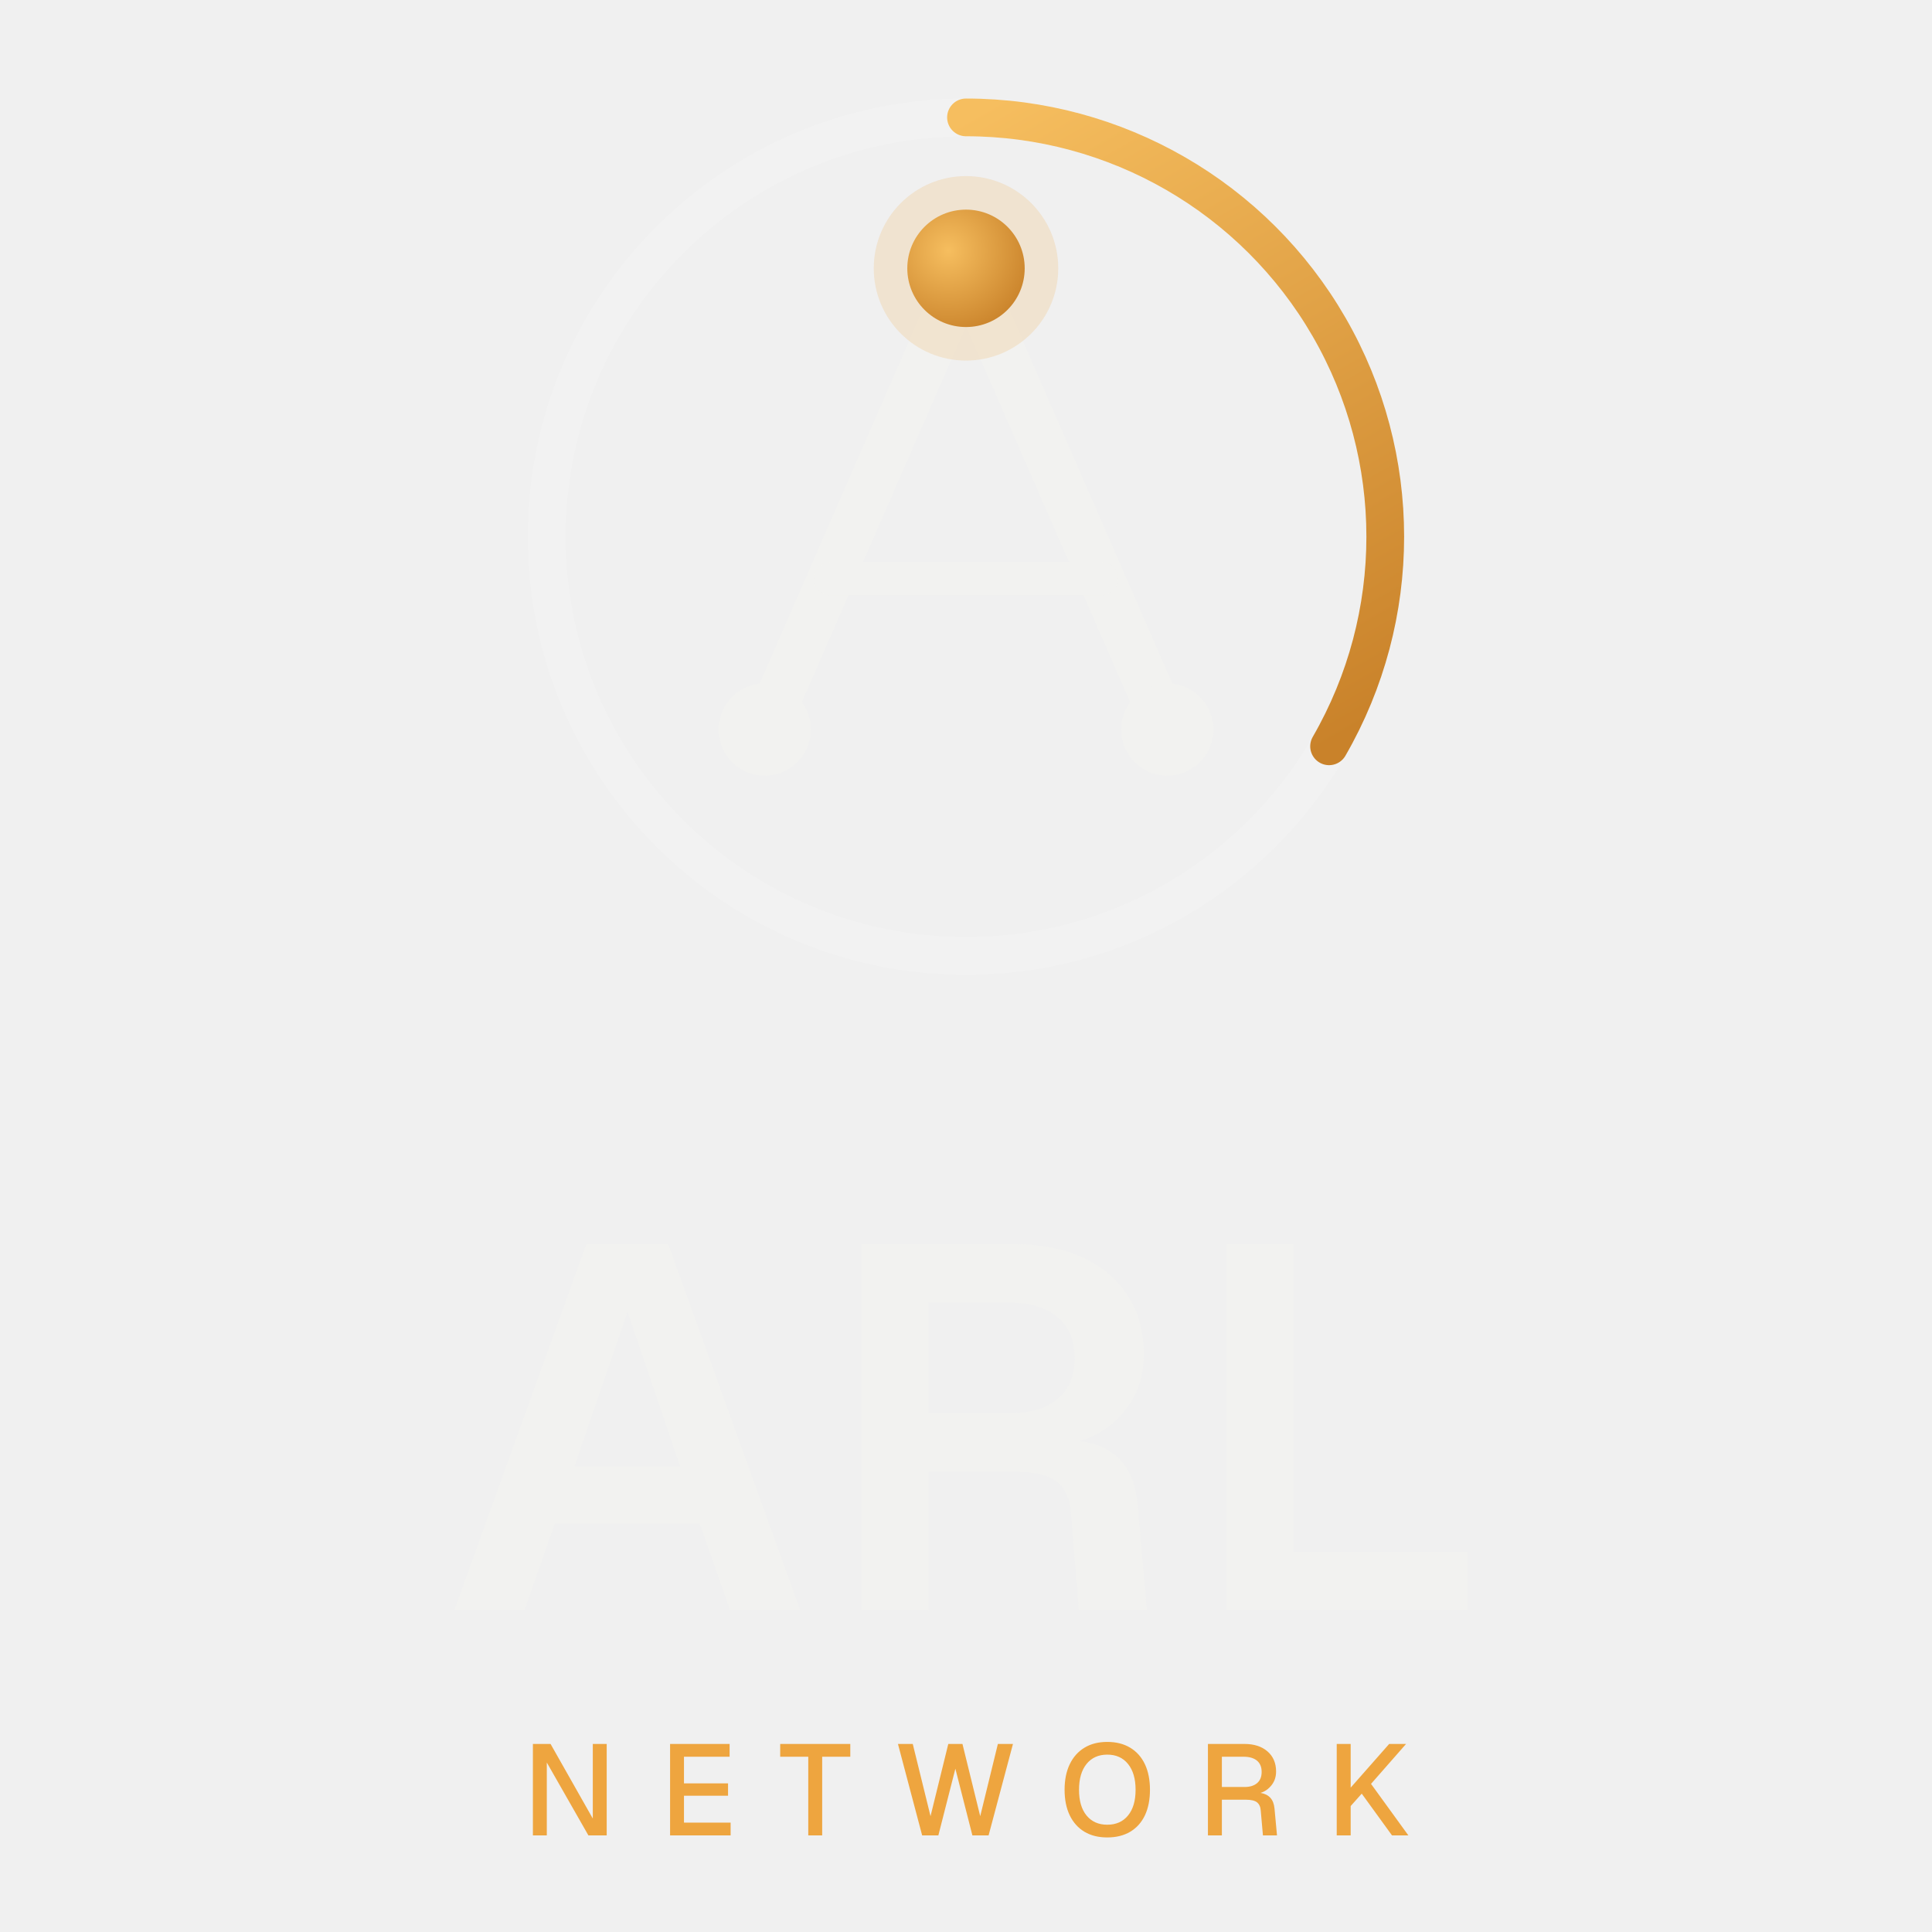
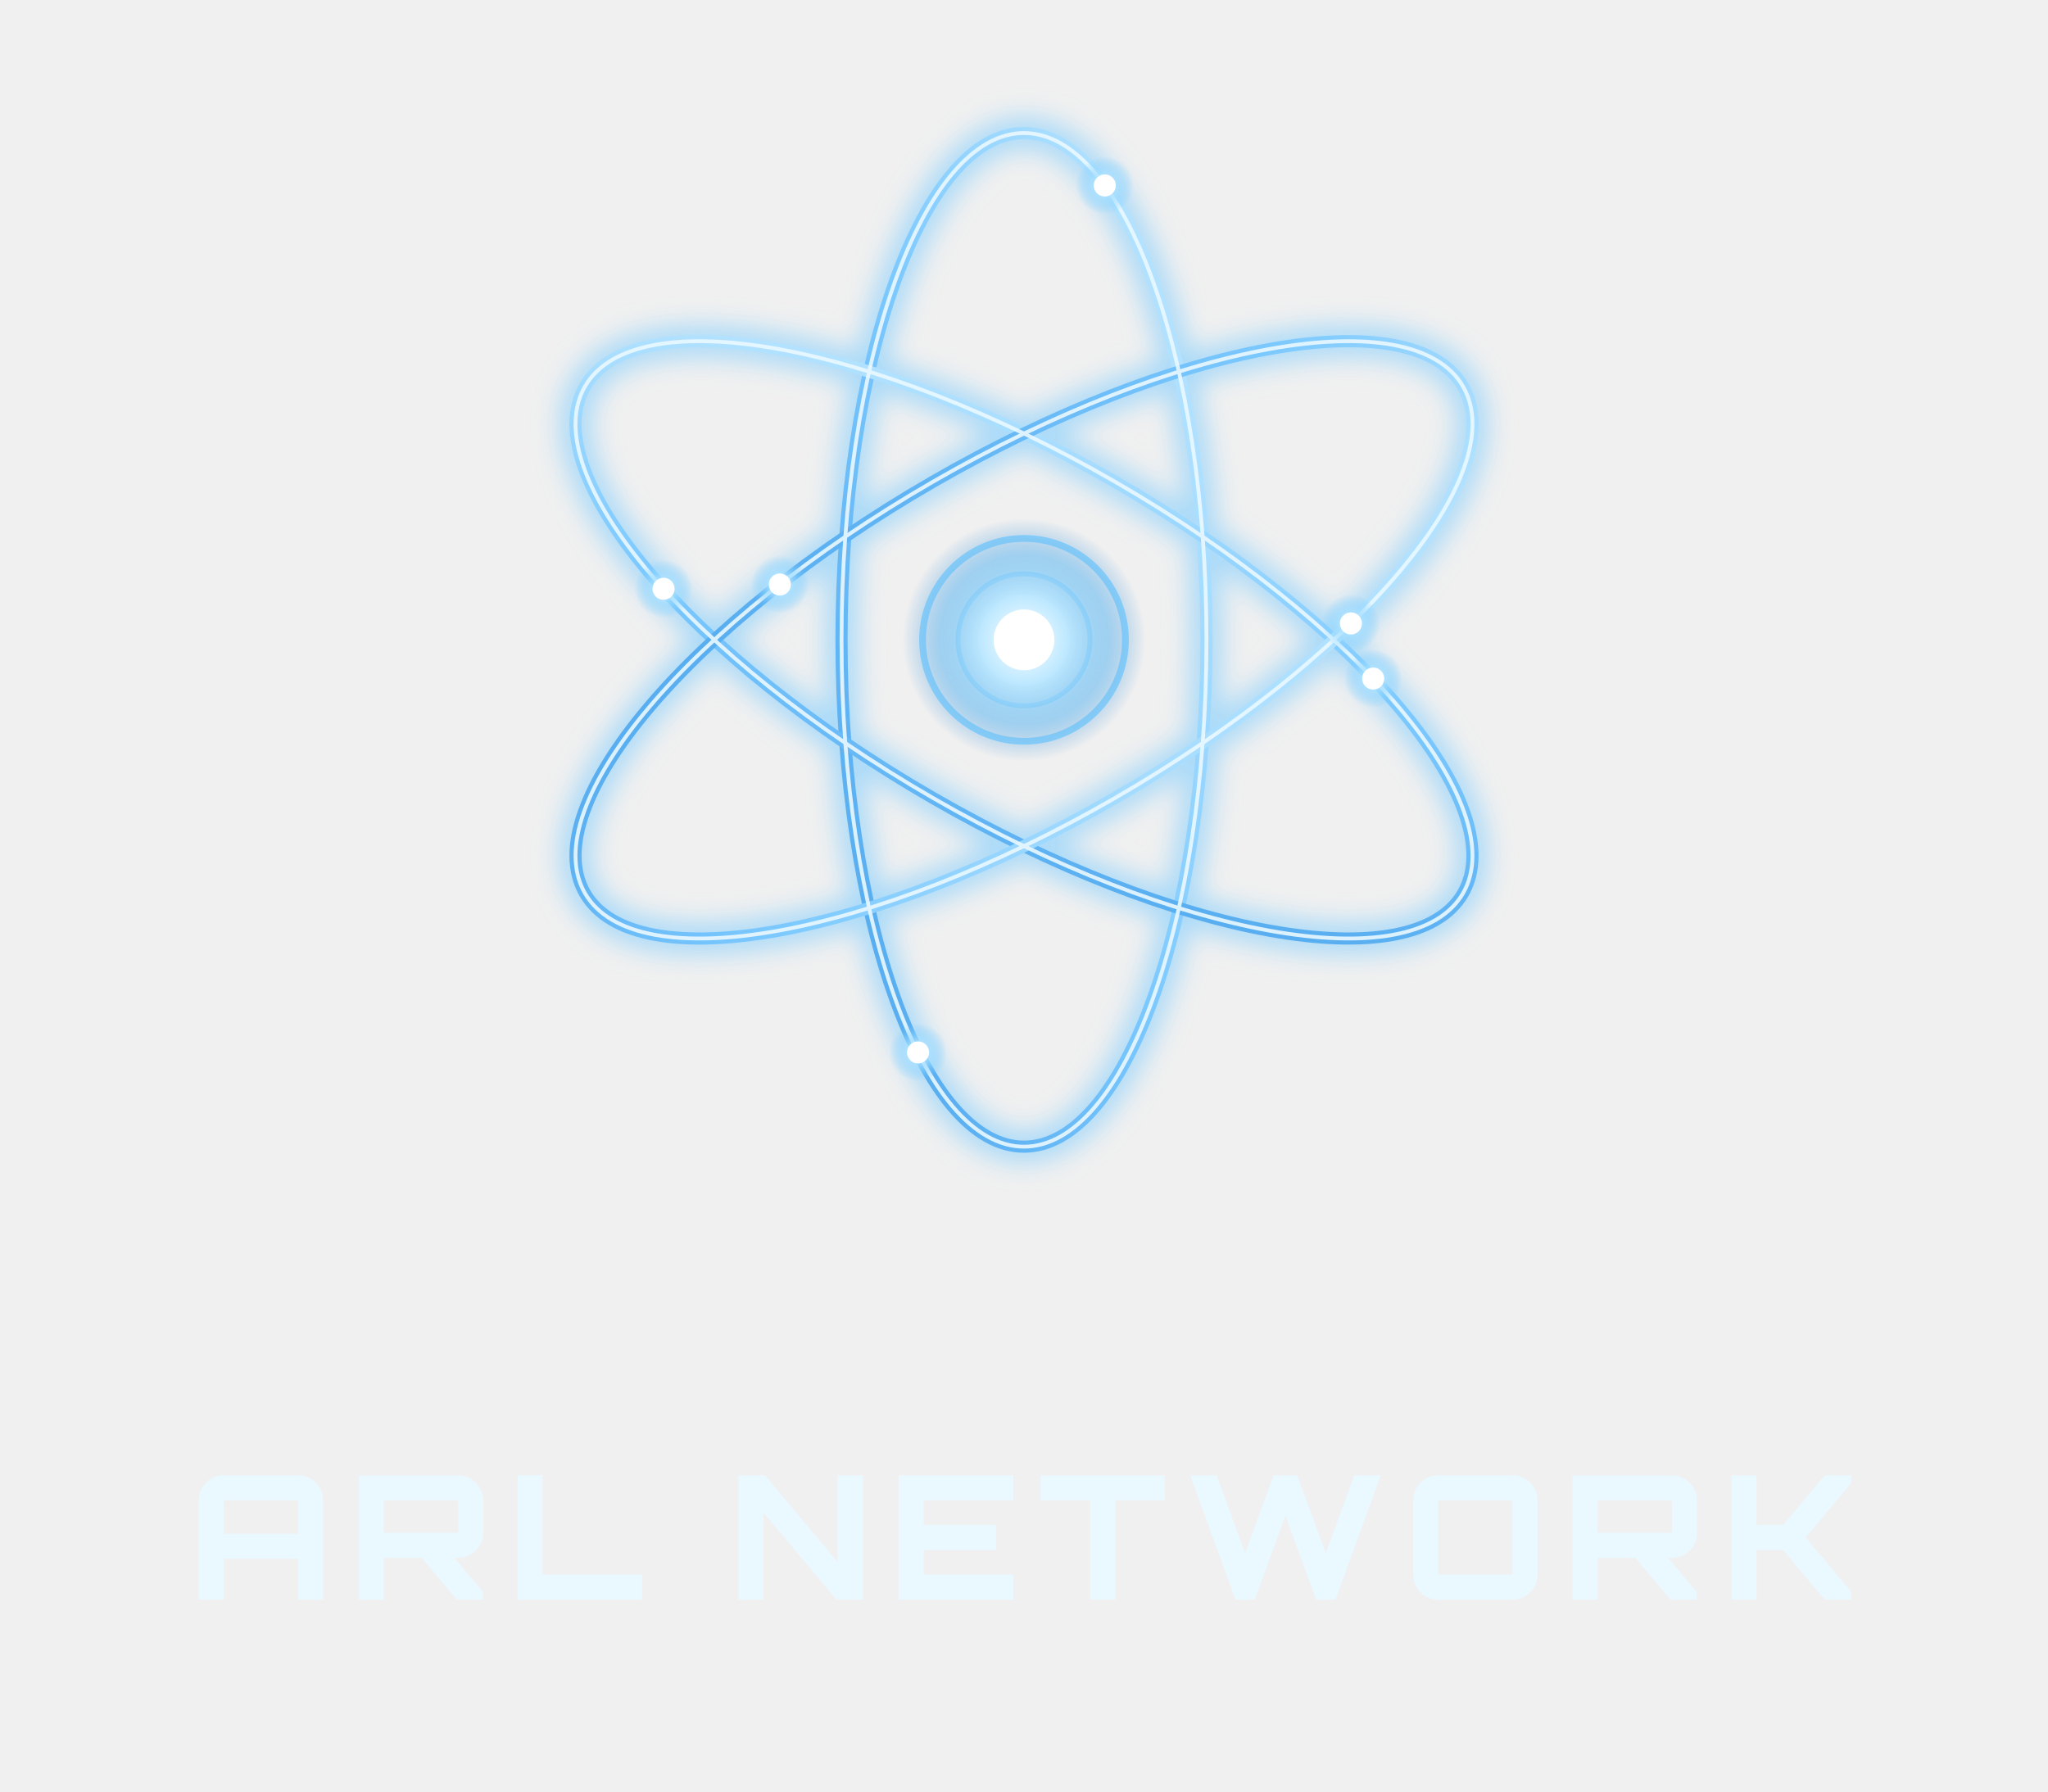
- <svg xmlns="http://www.w3.org/2000/svg" viewBox="0 0 360 360" width="360" height="360" role="img" aria-label="ARL Network">
-   <g transform="translate(80 0) scale(0.78125)">
+ <svg xmlns="http://www.w3.org/2000/svg" viewBox="0 0 640 560" width="640" height="560">
+   <defs>
+     <linearGradient id="orbit" x1="0" y1="0" x2="1" y2="1">
+       <stop offset="0" stop-color="#c8ecff" />
+       <stop offset="0.5" stop-color="#7cc9ff" />
+       <stop offset="1" stop-color="#4aa3ea" />
+     </linearGradient>
+     <radialGradient id="core">
+       <stop offset="0" stop-color="#ffffff" />
+       <stop offset="0.35" stop-color="#bfe9ff" />
+       <stop offset="0.7" stop-color="#5fb6f0" stop-opacity="0.55" />
+       <stop offset="1" stop-color="#3a8fd8" stop-opacity="0" />
+     </radialGradient>
+     <radialGradient id="spark">
+       <stop offset="0" stop-color="#ffffff" />
+       <stop offset="0.4" stop-color="#a8e0ff" stop-opacity="0.8" />
+       <stop offset="1" stop-color="#6fc8ff" stop-opacity="0" />
+     </radialGradient>
+     <radialGradient id="disc" cx="0.5" cy="0.45" r="0.6">
+       <stop offset="0" stop-color="#10264f" />
+       <stop offset="0.55" stop-color="#081633" />
+       <stop offset="1" stop-color="#030816" />
+     </radialGradient>
+     <radialGradient id="gridfade" cx="0.5" cy="0.5" r="0.5">
+       <stop offset="0.15" stop-color="#fff" stop-opacity="0.15" />
+       <stop offset="0.6" stop-color="#fff" stop-opacity="1" />
+       <stop offset="1" stop-color="#fff" stop-opacity="0.25" />
+     </radialGradient>
+     <mask id="gm">
+       <rect width="100%" height="100%" fill="url(#gridfade)" />
+     </mask>
+     <filter id="glow" x="-30%" y="-30%" width="160%" height="160%">
+       <feGaussianBlur stdDeviation="5.689" />
+     </filter>
+   </defs>
+   <g transform="translate(140.0 20) scale(0.703125)">
    <defs>
-       <linearGradient id="sdark-orbit" x1="128" y1="28" x2="214" y2="178" gradientUnits="userSpaceOnUse">
-         <stop offset="0" stop-color="#F6BE5F" />
-         <stop offset="1" stop-color="#C9822A" />
+       <linearGradient id="orbit" x1="0" y1="0" x2="1" y2="1">
+         <stop offset="0" stop-color="#c8ecff" />
+         <stop offset="0.5" stop-color="#7cc9ff" />
+         <stop offset="1" stop-color="#4aa3ea" />
      </linearGradient>
-       <radialGradient id="sdark-apex" cx="0.35" cy="0.35" r="0.75">
-         <stop offset="0" stop-color="#F6BE5F" />
-         <stop offset="1" stop-color="#C9822A" />
+       <radialGradient id="core">
+         <stop offset="0" stop-color="#ffffff" />
+         <stop offset="0.35" stop-color="#bfe9ff" />
+         <stop offset="0.7" stop-color="#5fb6f0" stop-opacity="0.55" />
+         <stop offset="1" stop-color="#3a8fd8" stop-opacity="0" />
      </radialGradient>
+       <radialGradient id="spark">
+         <stop offset="0" stop-color="#ffffff" />
+         <stop offset="0.4" stop-color="#a8e0ff" stop-opacity="0.8" />
+         <stop offset="1" stop-color="#6fc8ff" stop-opacity="0" />
+       </radialGradient>
+       <radialGradient id="disc" cx="0.5" cy="0.45" r="0.6">
+         <stop offset="0" stop-color="#10264f" />
+         <stop offset="0.55" stop-color="#081633" />
+         <stop offset="1" stop-color="#030816" />
+       </radialGradient>
+       <radialGradient id="gridfade" cx="0.5" cy="0.5" r="0.5">
+         <stop offset="0.15" stop-color="#fff" stop-opacity="0.15" />
+         <stop offset="0.6" stop-color="#fff" stop-opacity="1" />
+         <stop offset="1" stop-color="#fff" stop-opacity="0.25" />
+       </radialGradient>
+       <mask id="gm">
+         <rect width="100%" height="100%" fill="url(#gridfade)" />
+       </mask>
+       <filter id="glow" x="-30%" y="-30%" width="160%" height="160%">
+         <feGaussianBlur stdDeviation="5.689" />
+       </filter>
    </defs>
-     <circle cx="128" cy="128" r="100" fill="none" stroke="rgba(255,255,255,0.16)" stroke-width="9" />
-     <path d="M128 28A100 100 0 0 1 214.6 178" fill="none" stroke="url(#sdark-orbit)" stroke-width="9" stroke-linecap="round" />
-     <path d="M80 174L128 64L176 174" fill="none" stroke="#F2F2F0" stroke-width="11" stroke-linecap="round" stroke-linejoin="round" />
-     <path d="M95.7 138H160.3" stroke="rgba(242,242,240,0.7)" stroke-width="8" stroke-linecap="round" />
-     <circle cx="80" cy="174" r="11" fill="#F2F2F0" />
-     <circle cx="176" cy="174" r="11" fill="#F2F2F0" />
-     <circle cx="128" cy="64" r="22" fill="#EEA53F" opacity="0.18" />
-     <circle cx="128" cy="64" r="14" fill="url(#sdark-apex)" />
+     <g fill="none" stroke="#6fc8ff" stroke-width="14.0" opacity="0.55" filter="url(#glow)">
+       <ellipse cx="256.0" cy="256.0" rx="225.3" ry="81.1" transform="rotate(90 256.0 256.0)" />
+       <ellipse cx="256.0" cy="256.0" rx="225.3" ry="81.1" transform="rotate(30 256.0 256.0)" />
+       <ellipse cx="256.0" cy="256.0" rx="225.3" ry="81.1" transform="rotate(150 256.0 256.0)" />
+     </g>
+     <g fill="none" stroke="url(#orbit)" stroke-width="5.4" stroke-linecap="round">
+       <ellipse cx="256.0" cy="256.0" rx="225.3" ry="81.1" transform="rotate(90 256.0 256.0)" />
+       <ellipse cx="256.0" cy="256.0" rx="225.3" ry="81.1" transform="rotate(30 256.0 256.0)" />
+       <ellipse cx="256.0" cy="256.0" rx="225.3" ry="81.1" transform="rotate(150 256.0 256.0)" />
+     </g>
+     <g fill="none" stroke="#eaf8ff" stroke-width="1.7" opacity="0.9">
+       <ellipse cx="256.0" cy="256.0" rx="225.3" ry="81.1" transform="rotate(90 256.0 256.0)" />
+       <ellipse cx="256.0" cy="256.0" rx="225.3" ry="81.1" transform="rotate(30 256.0 256.0)" />
+       <ellipse cx="256.0" cy="256.0" rx="225.3" ry="81.1" transform="rotate(150 256.0 256.0)" />
+     </g>
+     <circle cx="256.0" cy="256.0" r="45.1" fill="none" stroke="#8fd6ff" stroke-width="3.0" opacity="0.9" />
+     <circle cx="256.0" cy="256.0" r="29.3" fill="none" stroke="#8fd6ff" stroke-width="2.2" opacity="0.85" />
+     <circle cx="256.0" cy="256.0" r="54.1" fill="url(#core)" />
+     <circle cx="256.0" cy="256.0" r="13.5" fill="#ffffff" />
+     <circle cx="208.9" cy="439.4" r="12.9" fill="url(#spark)" />
+     <circle cx="208.9" cy="439.4" r="4.9" fill="#ffffff" />
+     <circle cx="95.8" cy="233.3" r="12.9" fill="url(#spark)" />
+     <circle cx="95.8" cy="233.3" r="4.9" fill="#ffffff" />
+     <circle cx="401.3" cy="248.7" r="12.9" fill="url(#spark)" />
+     <circle cx="401.3" cy="248.7" r="4.9" fill="#ffffff" />
+     <circle cx="291.9" cy="54.0" r="12.9" fill="url(#spark)" />
+     <circle cx="291.9" cy="54.0" r="4.9" fill="#ffffff" />
+     <circle cx="411.2" cy="273.2" r="12.9" fill="url(#spark)" />
+     <circle cx="411.2" cy="273.2" r="4.9" fill="#ffffff" />
+     <circle cx="147.5" cy="231.4" r="12.9" fill="url(#spark)" />
+     <circle cx="147.5" cy="231.4" r="4.9" fill="#ffffff" />
  </g>
-   <path d="M97.73 300L84.67 300L109.25 231.84L124.51 231.84L149.09 300L136.03 300L130.37 283.87L103.39 283.87L97.73 300ZM116.93 244.42L107.04 273.22L126.72 273.22L116.93 244.42ZM172.99 300L160.51 300L160.51 231.84L189.02 231.84Q196.42 231.84 201.79 234.34Q207.17 236.83 210.14 241.44Q213.12 246.05 213.12 252.29L213.12 252.29Q213.12 258.43 209.71 262.70Q206.30 266.98 201.31 268.51L201.31 268.51Q211.10 269.95 211.97 280.32L211.97 280.32L213.70 300L201.02 300L199.58 282.14Q199.30 278.02 196.99 276.14Q194.69 274.27 189.31 274.27L189.31 274.27L172.99 274.27L172.99 300ZM172.99 242.69L172.99 263.33L188.26 263.33Q193.82 263.33 197.04 260.69Q200.26 258.05 200.26 253.06L200.26 253.06Q200.26 248.06 196.99 245.38Q193.73 242.69 187.68 242.69L187.68 242.69L172.99 242.69ZM273.41 300L228.58 300L228.58 231.84L241.06 231.84L241.06 289.15L273.41 289.15L273.41 300Z" fill="#F2F2F0" />
-   <path d="M101.89 342L99.30 342L99.30 324.96L102.59 324.96L110.46 338.86L110.46 324.96L113.05 324.96L113.05 342L109.64 342L101.89 328.42L101.89 342ZM136.14 342L124.86 342L124.86 324.96L135.95 324.96L135.95 327.34L127.45 327.34L127.45 332.30L135.66 332.30L135.66 334.61L127.45 334.61L127.45 339.62L136.14 339.62L136.14 342ZM153.20 342L150.61 342L150.61 327.34L145.38 327.34L145.38 324.96L158.44 324.96L158.44 327.34L153.20 327.34L153.20 342ZM174.85 342L171.83 342L167.32 324.96L170.08 324.96L173.39 338.42L176.70 324.96L179.34 324.96L182.65 338.42L185.94 324.96L188.75 324.96L184.21 342L181.19 342L178.02 329.57L174.85 342ZM206.32 342.38L206.32 342.38Q203.84 342.38 202.07 341.32Q200.29 340.25 199.33 338.26Q198.37 336.26 198.37 333.50L198.37 333.50Q198.37 330.74 199.33 328.74Q200.29 326.74 202.07 325.66Q203.84 324.58 206.32 324.58L206.32 324.58Q208.81 324.58 210.60 325.66Q212.39 326.74 213.34 328.74Q214.28 330.74 214.28 333.50L214.28 333.50Q214.28 336.26 213.34 338.26Q212.39 340.25 210.60 341.32Q208.81 342.38 206.32 342.38ZM206.32 340.01L206.32 340.01Q208.79 340.01 210.19 338.29Q211.60 336.58 211.60 333.50L211.60 333.50Q211.60 330.43 210.19 328.69Q208.79 326.95 206.32 326.95L206.32 326.95Q203.87 326.95 202.46 328.69Q201.06 330.43 201.06 333.50L201.06 333.50Q201.06 336.58 202.46 338.29Q203.87 340.01 206.32 340.01ZM227.68 342L225.08 342L225.08 324.96L231.88 324.96Q234.59 324.96 236.18 326.35Q237.78 327.74 237.78 330.10L237.78 330.10Q237.78 331.58 236.93 332.65Q236.08 333.72 234.88 334.08L234.88 334.08Q236.05 334.27 236.71 334.99Q237.37 335.71 237.49 337.03L237.49 337.03L237.95 342L235.33 342L234.92 337.37Q234.85 336.34 234.23 335.84Q233.60 335.35 232.19 335.35L232.19 335.35L227.68 335.35L227.68 342ZM227.68 327.34L227.68 332.98L231.92 332.98Q233.39 332.98 234.24 332.26Q235.09 331.54 235.09 330.17L235.09 330.17Q235.09 328.80 234.22 328.07Q233.34 327.34 231.71 327.34L231.71 327.34L227.68 327.34ZM251.68 342L249.08 342L249.08 324.96L251.68 324.96L251.68 333.10L258.85 324.96L262.00 324.96L255.47 332.40L262.43 342L259.38 342L253.74 334.22L251.68 336.53L251.68 342Z" fill="#EEA53F" />
+   <path d="M62.125 500.0V468.896Q62.125 466.736 63.178 464.981Q64.231 463.226 65.986 462.173Q67.741 461.12 69.901 461.12H93.175Q95.335 461.12 97.09 462.173Q98.845 463.226 99.925 464.981Q101.005 466.736 101.005 468.896V500.0H93.121V487.202H69.901V500.0ZM69.901 479.426H93.121V469.274Q93.121 469.112 93.04 469.031Q92.959 468.95 92.797 468.95H70.225Q70.063 468.95 69.982 469.031Q69.901 469.112 69.901 469.274Z M142.725 500.0 131.763 486.932 119.937 486.986V500.0H112.161V461.174H143.211Q145.371 461.174 147.126 462.227Q148.881 463.28 149.961 465.062Q151.041 466.844 151.041 468.95V479.21Q151.041 481.316 149.961 483.071Q148.881 484.826 147.126 485.879Q145.371 486.932 143.211 486.932H141.969L150.933 497.57V500.0ZM120.261 479.102H142.833Q142.995 479.102 143.076 479.021Q143.157 478.94 143.157 478.832V469.274Q143.157 469.112 143.076 469.031Q142.995 468.95 142.833 468.95H120.261Q120.099 468.95 120.018 469.031Q119.937 469.112 119.937 469.274V478.832Q119.937 478.94 120.018 479.021Q120.099 479.102 120.261 479.102Z M161.765 500.0V461.066H169.541V492.17H200.645V500.0Z  M230.787 500.0V461.12H239.049L261.783 488.228V461.12H269.667V500.0H261.405L238.563 472.784V500.0Z M280.823 500.0V461.12H316.679V468.95H288.707V476.618H311.225V484.502H288.707V492.17H316.679V500.0Z M340.687 500.0V468.95H325.135V461.12H364.015V468.95H348.517V500.0Z M386.079 500.0 371.931 461.12H380.193L389.103 485.474L398.013 461.12H405.357L414.321 485.474L423.231 461.12H431.493L417.345 500.0H411.297L401.685 473.756L392.127 500.0Z M449.399 500.0Q447.239 500.0 445.484 498.947Q443.729 497.894 442.676 496.139Q441.623 494.384 441.623 492.224V468.896Q441.623 466.736 442.676 464.981Q443.729 463.226 445.484 462.173Q447.239 461.12 449.399 461.12H472.727Q474.833 461.12 476.588 462.173Q478.343 463.226 479.423 464.981Q480.503 466.736 480.503 468.896V492.224Q480.503 494.384 479.423 496.139Q478.343 497.894 476.588 498.947Q474.833 500.0 472.727 500.0ZM449.723 492.17H472.295Q472.457 492.17 472.538 492.089Q472.619 492.008 472.619 491.846V469.274Q472.619 469.112 472.538 469.031Q472.457 468.95 472.295 468.95H449.723Q449.561 468.95 449.48 469.031Q449.399 469.112 449.399 469.274V491.846Q449.399 492.008 449.48 492.089Q449.561 492.17 449.723 492.17Z M522.007 500.0 511.045 486.932 499.219 486.986V500.0H491.443V461.174H522.493Q524.653 461.174 526.408 462.227Q528.163 463.28 529.243 465.062Q530.323 466.844 530.323 468.95V479.21Q530.323 481.316 529.243 483.071Q528.163 484.826 526.408 485.879Q524.653 486.932 522.493 486.932H521.251L530.215 497.57V500.0ZM499.543 479.102H522.115Q522.277 479.102 522.358 479.021Q522.439 478.94 522.439 478.832V469.274Q522.439 469.112 522.358 469.031Q522.277 468.95 522.115 468.95H499.543Q499.381 468.95 499.3 469.031Q499.219 469.112 499.219 469.274V478.832Q499.219 478.94 499.3 479.021Q499.381 479.102 499.543 479.102Z M541.047 500.0V461.12H548.877V476.618H557.247L570.207 461.12H578.523V463.604L564.267 480.56L578.523 497.516V500.0H570.207L557.247 484.502H548.877V500.0Z" fill="#eaf8ff" />
</svg>
